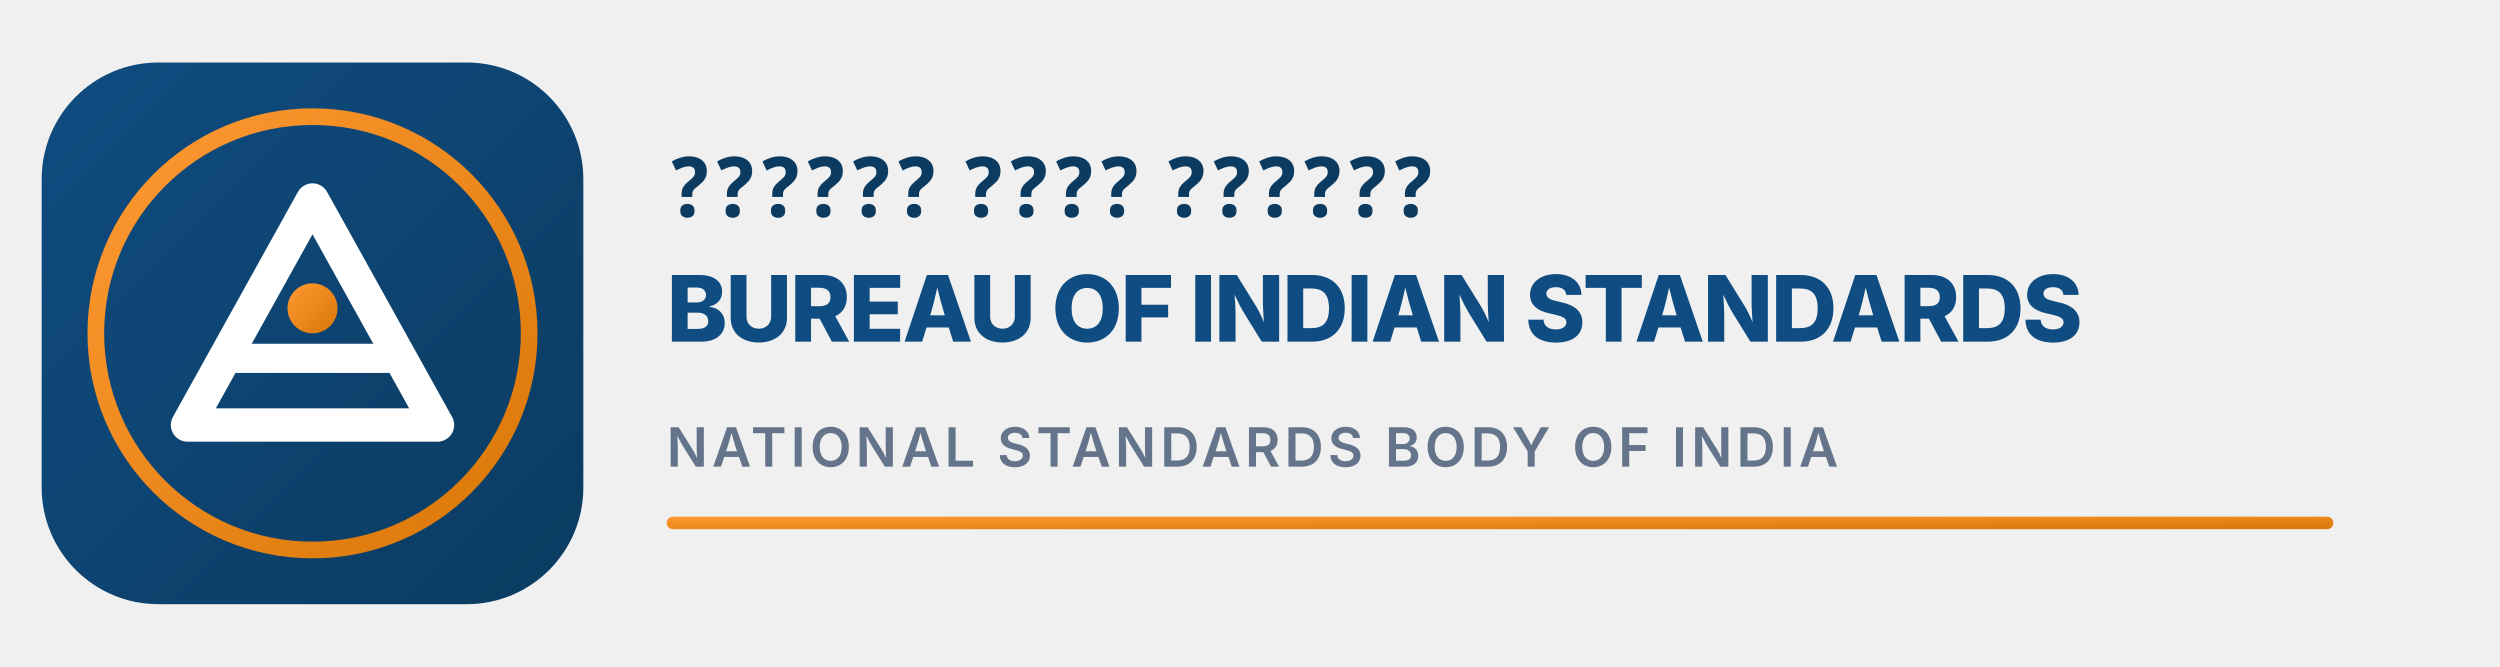
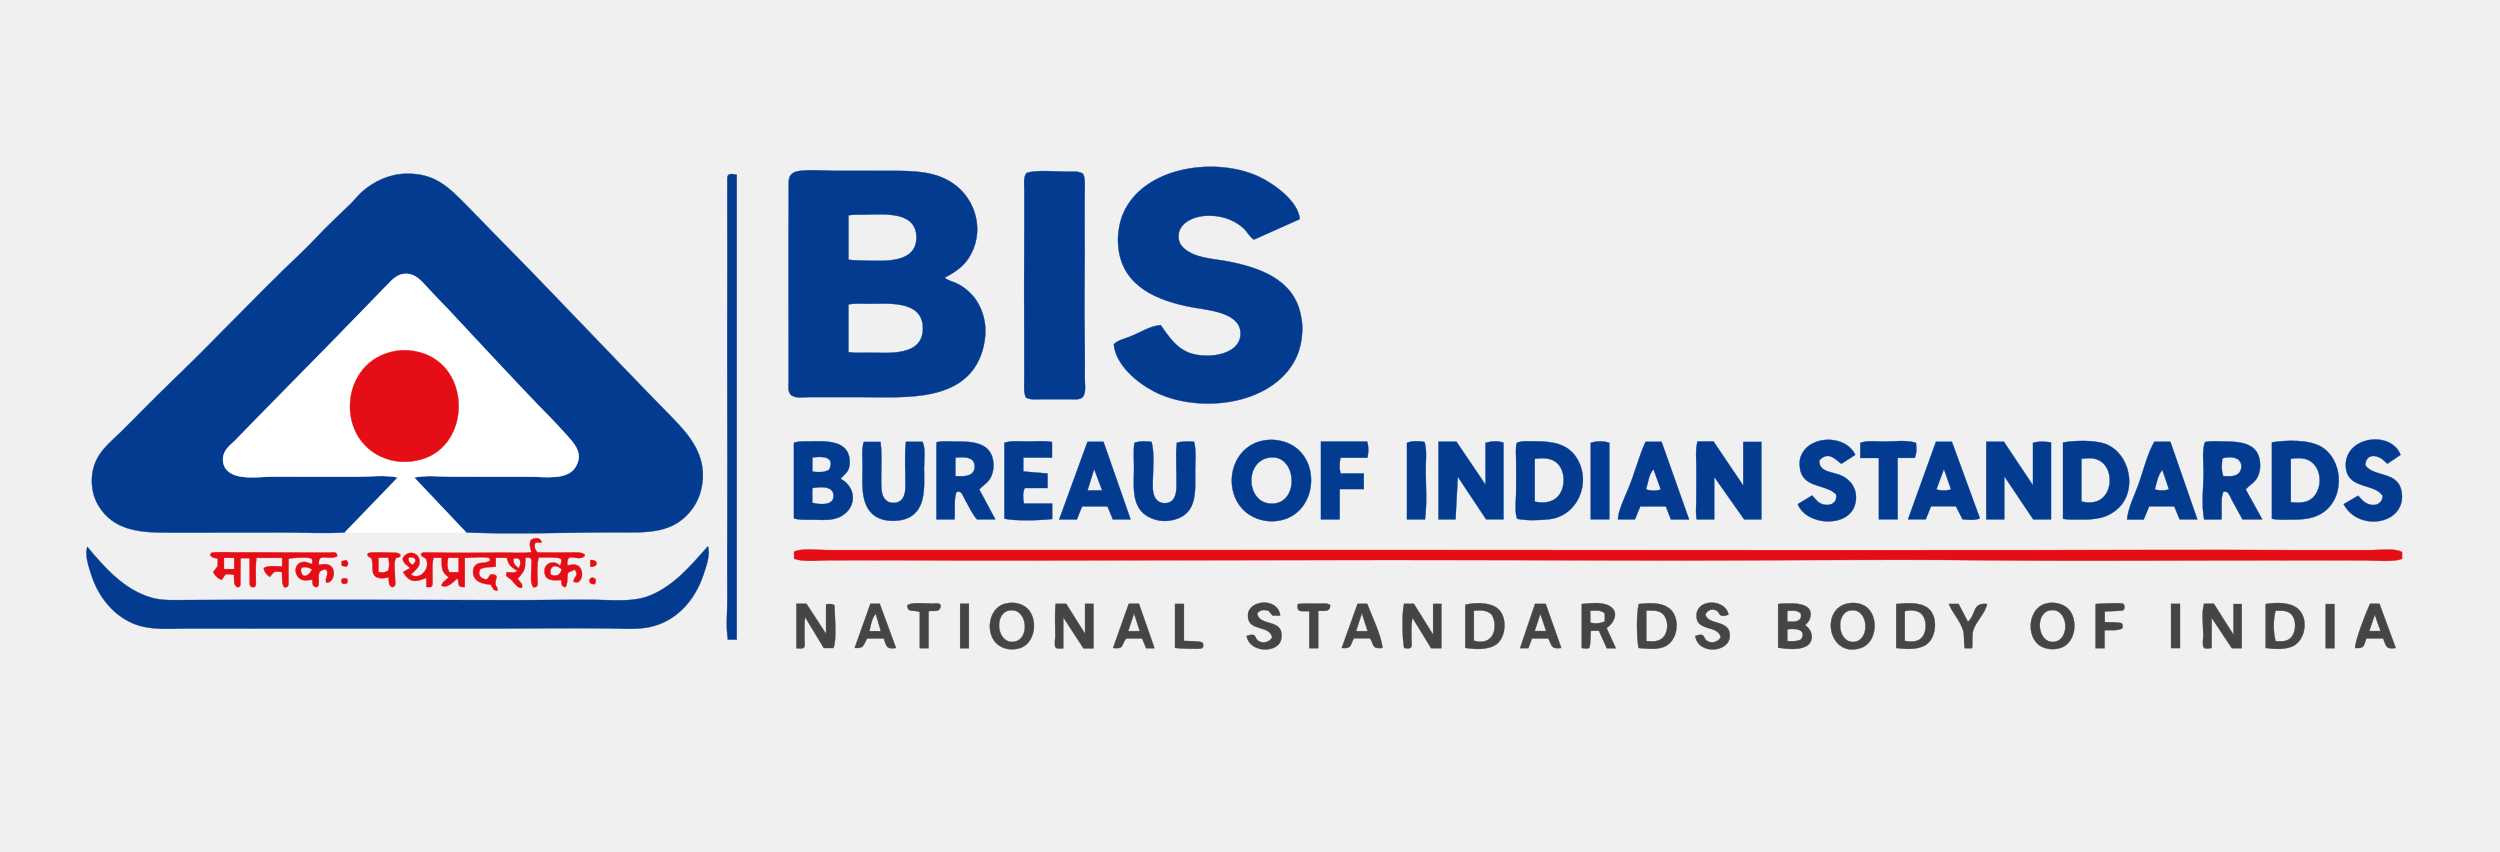
- <svg xmlns="http://www.w3.org/2000/svg" viewBox="0 0 600 160" fill="none">
-   <defs>
-     <linearGradient id="bisLogoGrad" x1="0%" y1="0%" x2="100%" y2="100%">
-       <stop offset="0%" stop-color="#0F4C81" />
-       <stop offset="100%" stop-color="#0B3B60" />
-     </linearGradient>
-     <linearGradient id="saffronGrad" x1="0%" y1="0%" x2="100%" y2="100%">
-       <stop offset="0%" stop-color="#FF9933" />
-       <stop offset="100%" stop-color="#D97706" />
-     </linearGradient>
-   </defs>
-   <rect x="10" y="15" width="130" height="130" rx="28" fill="url(#bisLogoGrad)" />
-   <circle cx="75" cy="80" r="52" fill="none" stroke="url(#saffronGrad)" stroke-width="4" />
-   <path d="M45 102 L75 48 L105 102 Z" fill="none" stroke="#FFFFFF" stroke-width="8" stroke-linejoin="round" stroke-linecap="round" />
-   <path d="M57 86 L93 86" stroke="#FFFFFF" stroke-width="7" stroke-linecap="round" />
-   <circle cx="75" cy="74" r="6" fill="url(#saffronGrad)" />
-   <text x="160" y="52" font-family="'Noto Sans Devanagari', sans-serif" font-weight="700" font-size="20" fill="#0B3B60">?????? ???? ??????</text>
-   <text x="160" y="82" font-family="'Inter', sans-serif" font-weight="800" font-size="22" fill="#0F4C81" letter-spacing="-0.5">BUREAU OF INDIAN STANDARDS</text>
-   <text x="160" y="112" font-family="'Inter', sans-serif" font-weight="600" font-size="13" fill="#64748B" letter-spacing="1">NATIONAL STANDARDS BODY OF INDIA</text>
-   <rect x="160" y="124" width="400" height="3" rx="1.5" fill="url(#saffronGrad)" />
+ <svg xmlns="http://www.w3.org/2000/svg" viewBox="0 0 1877 639" width="1877" height="639">
+   <path d="M975.86 164.5C964.4 169.63 952.95 174.75 941.5 179.88C938 177.85 936.42 173.79 933.35 171.12C925.21 164.03 915.16 161.35 904.5 162.06C895.95 162.63 884.74 167.57 884.83 177.5C884.86 180.7 885.74 183.21 887.98 185.51C896.35 194.07 911.36 194.18 922.33 196.34C945.3 200.87 970.65 209.5 976.36 235.28C977.32 239.61 977.99 244.06 977.77 248.5C977.41 255.67 976.02 262.88 972.81 269.33C955.02 305.02 898.94 310.75 866.55 293.96C853.65 287.28 837.69 274.08 836.23 258.5C839.28 255.38 844.28 254.31 848.31 252.76C855.65 249.94 863.64 244.54 871.5 244.09C881.5 258.87 888.73 267.73 908.5 266.97C919.01 266.56 932.9 261.54 931.27 248.5C929.45 233.98 904.92 232.66 893.96 230.51C869.39 225.71 843.75 215.55 839.89 187.5C839.25 182.83 839.14 178.17 839.79 173.5C840.56 168.03 841.87 162.79 844.38 157.84C861.47 124.09 914.38 117.93 945.65 132.85C956.63 138.09 974.96 151.26 975.86 164.5ZM709.2 208.5C711.77 210.75 716.09 211.48 719.29 213.22C725.05 216.36 729.81 220.57 733.41 226.09C737.4 232.2 739.7 240.24 739.83 247.5C739.93 253.02 739.09 258.65 737.44 263.92C725.37 302.46 679.28 298.16 647.5 298.16C634.17 298.16 620.83 298.15 607.5 298.15C603.43 298.15 596.42 299.51 593.47 296.03C591.33 293.5 592.12 289.55 592.11 286.5C592.07 278.5 592.11 270.5 592.1 262.5C592.06 230.5 591.98 198.5 592.06 166.5C592.08 157.83 592.28 149.16 592.14 140.5C592.08 136.42 591.73 131.67 595.98 129.51C601.62 126.63 620.38 128.27 627.5 128.25C641.83 128.2 656.17 128.27 670.5 128.27C685.43 128.28 701.49 128.55 714.49 136.99C733.46 149.28 739.92 175 726.9 194.35C722.68 200.62 715.81 205.14 709.2 208.5ZM813.15 130.5C814.99 134.12 814.38 138.46 814.42 142.5C814.51 150.5 814.23 158.5 814.33 166.5C814.71 196.5 813.86 226.51 814.41 256.5C814.58 265.84 814.49 275.16 814.48 284.5C814.47 288.27 815.39 293.71 813.58 297.12C811.73 300.64 806.7 299.75 803.5 299.75C796.17 299.73 788.83 299.71 781.5 299.76C777.71 299.78 773.7 300.35 770.31 298.5C768.39 294.55 769.02 289.86 769.04 285.5C769.08 277.16 769.05 268.83 769.01 260.5C768.85 230.18 768.88 199.82 769.05 169.5C769.1 160.5 769.06 151.5 769.04 142.5C769.02 138.36 768.27 133.62 770.5 130.03C776.32 127.28 794.22 128.88 801.5 128.88C805.58 128.87 809.63 128.25 813.15 130.5ZM349.96 399.76C336.94 386.01 323.91 372.25 310.88 358.5C319.52 356.52 331.41 357.86 340.5 357.85C359.83 357.84 379.17 357.82 398.5 357.87C408.24 357.9 425.45 360.62 431.69 351.22C438.86 340.42 430.9 332.78 424.16 325.31C420.54 321.29 416.87 317.28 413.08 313.42C387.01 286.86 361.88 259.25 336.37 232.14C331.2 226.64 325.81 221.35 320.76 215.75C316.28 210.8 311.79 205.45 304.5 205.59C298.3 205.7 294.55 209.97 290.57 214.08C284.52 220.35 278.41 226.57 272.35 232.83C245.96 260.12 219.22 287.05 192.66 314.16C187.22 319.72 181.89 325.38 176.38 330.88C173.95 333.32 170.87 335.63 169.14 338.66C166.79 342.79 166.78 348.03 169.56 351.93C176.07 361.05 194.6 357.82 204.5 357.85C225.5 357.93 246.5 357.88 267.5 357.87C276.36 357.87 290.54 356.39 298.69 358.5C285.44 372.24 272.18 385.99 258.92 399.73C243.9 400.73 228.56 399.78 213.5 399.79C184.83 399.81 156.17 399.93 127.5 399.89C106.89 399.87 85.24 399.32 73.54 378.97C67.45 368.38 67.4 353.71 73.59 343.1C77.71 336.03 84.45 330.39 90.25 324.76C95.99 319.17 101.63 313.44 107.25 307.74C121.45 293.31 136.25 279.42 150.59 265.09C171.58 244.12 192.26 222.75 213.47 201.98C221.37 194.25 229.67 186.81 237.19 178.71C245.53 169.71 254.62 161.45 263.38 152.89C266.27 150.07 268.61 146.83 271.66 144.13C281.03 135.84 292.84 130.5 305.5 130.41C326.42 130.27 336.25 139.96 349.83 153.67C356.8 160.71 363.58 167.91 370.55 174.95C415.82 220.68 459.76 267.77 504.84 313.67C518.33 327.41 529.99 341.98 527.34 362.56C526.49 369.11 524.28 375.51 520.5 381C506.72 400.97 486.19 399.77 464.5 399.71C426.39 399.59 388.04 401.33 349.96 399.76ZM553.13 131.21C553.13 247.55 553.13 363.89 553.13 480.23C550.92 480.23 548.71 480.23 546.5 480.23C544.93 470.29 546.12 459.56 546.06 449.5C545.93 429.17 546.02 408.83 546.09 388.5C546.28 329.83 545.81 271.17 546.08 212.5C546.18 191.84 546.02 171.17 546.03 150.5C546.03 145.83 545.99 141.17 546.07 136.5C546.09 135.08 545.66 132.45 546.9 131.41C548.58 130 551.27 130.94 553.13 131.21ZM637.04 194.99C640.86 195.46 644.65 195.57 648.5 195.62C662.2 195.79 687.86 198.49 688.05 178.5C688.24 158.16 663.37 161.03 649.5 161.13C645.34 161.16 641.16 161.09 637.04 161.59C637.04 172.72 637.04 183.86 637.04 194.99ZM637.02 264.37C641.78 265.1 646.68 264.83 651.5 264.8C665.93 264.72 692.97 268.23 692.91 246.5C692.85 225.16 666.83 228.11 652.5 228.05C647.36 228.03 642.08 227.63 637.02 228.5C637.02 240.46 637.02 252.41 637.02 264.37ZM950.71 330.41C955.03 329.89 959.71 330.33 963.88 331.58C993.33 340.38 990.34 386.61 959.5 391.02C955.15 391.65 950.68 391.4 946.44 390.22C915.43 381.54 918.58 334.31 950.71 330.41ZM1392.91 341.5C1389.44 343.74 1385.97 345.99 1382.5 348.23C1377.03 343.97 1372.66 338.89 1366.01 345.5C1365.27 354.1 1374.65 354.12 1381.03 356.47C1390.62 360.01 1395.7 369.11 1392.63 379.22C1387.37 396.49 1356.27 394.82 1349.78 378.5C1353.35 376.34 1356.93 374.17 1360.5 372.01C1362.6 373.92 1363.99 376.48 1366.66 377.85C1372.56 380.88 1379.97 378.4 1378.5 371.13C1370.27 362.71 1352.19 367.23 1351.2 349.5C1351.07 347.16 1351.26 344.79 1352.09 342.59C1358.27 326.31 1385.78 326.11 1392.91 341.5ZM1802.33 341.5C1799.05 343.72 1795.78 345.94 1792.5 348.16C1790.64 346.71 1789.02 344.68 1786.87 343.62C1781.04 340.74 1775.91 342.77 1775.94 349.5C1783.04 358.9 1801.35 353.14 1803.29 370.5C1805.92 393.98 1770.47 399.44 1759.64 378.5C1763.26 376.39 1766.88 374.28 1770.5 372.17C1772.17 373.77 1773.48 375.73 1775.42 377.05C1780.91 380.79 1788.27 379.71 1788.98 372.5C1783.22 362.3 1761.6 368.05 1761.21 349.5C1760.75 327.45 1795.28 323.05 1802.33 341.5ZM631.15 359.5C642.86 365.73 643.6 380.52 631.88 387.4C624.92 391.48 616.21 390.18 608.5 390.14C604.31 390.12 600.06 390.52 596.08 389.15C596.08 370.27 596.08 351.38 596.08 332.5C599.85 331.12 603.5 331.42 607.5 331.38C618.75 331.25 636.87 329.81 637.93 345.5C638.07 347.59 637.94 349.69 637.27 351.68C636.1 355.14 633.25 356.85 631.15 359.5ZM692.5 331.71C695.16 335.76 693.75 346.24 693.77 351.5C693.82 365.78 695.94 385.15 678.49 390.03C675.88 390.76 673.21 391.02 670.5 391.02C667.82 391.01 665.11 390.76 662.53 390C645.64 385.02 647.4 365.31 647.59 351.5C647.69 345.15 646.72 337.81 648.5 331.8C652.7 331.8 656.9 331.8 661.1 331.8C662.53 343.17 661.2 355.02 661.74 366.5C661.99 371.9 664.21 377.48 670.51 377.57C677.92 377.67 679.69 371.71 679.79 365.5C679.97 354.27 678.92 342.88 680.17 331.71C684.28 331.71 688.39 331.71 692.5 331.71ZM735.23 367.5C739.25 374.98 743.28 382.46 747.3 389.94C742.7 389.94 738.1 389.94 733.5 389.94C729.69 385.57 727.37 380.01 724.47 375.02C723.63 373.57 722.53 370.33 721.06 369.5C720.23 369.03 719.39 369.22 718.5 369.07C715.79 372.61 717.39 384.73 716.6 389.98C712.1 389.98 707.59 389.98 703.09 389.98C703.09 370.68 703.09 351.37 703.09 332.07C707.42 330.91 712.18 331.52 716.69 331.48C730.07 331.36 745.73 331.81 745.94 349.5C745.97 352.07 745.37 354.61 744.5 357.01C742.6 362.21 738.48 363.79 735.23 367.5ZM789.85 331.9C789.85 335.8 789.85 339.69 789.85 343.59C782.66 343.59 775.47 343.59 768.28 343.59C768.28 347.05 768.28 350.52 768.28 353.98C774.36 354.49 780.43 354.99 786.51 355.5C786.51 359.14 786.51 362.77 786.51 366.41C780.81 366.41 775.1 366.41 769.4 366.41C767.66 369.91 768.03 374.15 768.77 378.04C775.83 378.04 782.9 378.04 789.96 378.04C789.96 381.92 789.96 385.8 789.96 389.68C782.34 390.64 761.03 391.35 754.1 389.34C754.1 370.39 754.1 351.45 754.1 332.5C759.55 330.63 765.8 331.43 771.5 331.46C777.43 331.49 784.09 330.65 789.85 331.9ZM864.5 331.71C867.19 339.9 865.36 356.3 865.46 365.5C865.53 371.41 867.45 377.71 874.5 377.77C881.17 377.83 883.06 372.15 883.25 366.5C883.63 355.22 882.47 343.74 883.52 332.5C887.7 331.14 892.06 331.33 896.5 331.71C898.27 338.4 897.38 346.51 897.34 353.5C897.25 367.68 899.54 384.86 882.46 389.94C879.86 390.71 877.22 391.13 874.5 391.15C871.74 391.17 869.18 390.74 866.56 389.89C848.7 384.05 851.31 366.65 851.4 351.5C851.44 345.23 850.89 338.71 851.68 332.5C855.72 331.03 860.22 331.18 864.5 331.71ZM1026.5 331.52C1027.65 335.66 1027.56 339.5 1026.65 343.69C1019.93 343.69 1013.22 343.69 1006.5 343.69C1005.52 347.68 1005.49 351.53 1006.5 355.5C1012.31 355.5 1018.13 355.5 1023.94 355.5C1023.94 359.4 1023.94 363.3 1023.94 367.2C1017.91 367.2 1011.88 367.2 1005.84 367.2C1005.84 374.79 1005.84 382.38 1005.84 389.97C1001.15 389.97 996.46 389.97 991.76 389.97C991.76 370.48 991.76 351 991.76 331.52C1003.34 331.52 1014.92 331.52 1026.5 331.52ZM1069.5 331.82C1071.48 337.99 1070.41 345.95 1070.43 352.5C1070.47 364.84 1071.51 377.7 1069.87 389.95C1065.36 389.95 1060.86 389.95 1056.35 389.95C1056.35 370.8 1056.35 351.65 1056.35 332.5C1060.33 330.83 1065.27 331.07 1069.5 331.82ZM1093.5 331.62C1100.78 342.39 1108.05 353.17 1115.33 363.94C1115.33 353.46 1115.33 342.98 1115.33 332.5C1119.72 331.24 1124.52 330.72 1128.83 332.42C1128.83 351.59 1128.83 370.76 1128.83 389.93C1124.49 389.93 1120.14 389.93 1115.8 389.93C1108.7 379.25 1101.6 368.57 1094.5 357.9C1093.93 368.59 1093.37 379.28 1092.8 389.98C1088.55 389.98 1084.29 389.98 1080.03 389.98C1080.03 370.52 1080.03 351.07 1080.03 331.62C1084.52 331.62 1089.01 331.62 1093.5 331.62ZM1139.07 389.5C1137.06 383.93 1138.23 376.45 1138.29 370.5C1138.38 362.17 1138.35 353.83 1138.31 345.5C1138.29 341.21 1137.74 336.65 1138.8 332.5C1143.01 330.77 1147.95 331.3 1152.5 331.32C1164.55 331.39 1176.69 332.62 1183.73 343.76C1195.34 362.13 1184.53 387.87 1162.5 389.93C1155.22 390.61 1146.18 391.01 1139.07 389.5ZM1208.3 332.5C1208.3 351.64 1208.3 370.78 1208.3 389.92C1203.64 389.92 1198.98 389.92 1194.32 389.92C1194.32 370.78 1194.32 351.64 1194.32 332.5C1198.8 331 1203.83 331.01 1208.3 332.5ZM1286.5 331.44C1293.95 342.49 1301.4 353.54 1308.84 364.58C1308.84 353.66 1308.84 342.73 1308.84 331.8C1313.37 331.8 1317.9 331.8 1322.43 331.8C1322.43 351.18 1322.43 370.56 1322.43 389.94C1318.12 389.94 1313.81 389.94 1309.5 389.94C1302.01 379.29 1294.51 368.64 1287.02 358C1287.02 368.65 1287.02 379.31 1287.02 389.97C1282.65 389.97 1278.28 389.97 1273.91 389.97C1272.96 385.25 1273.54 380.31 1273.58 375.5C1273.65 367.83 1273.55 360.17 1273.64 352.5C1273.72 345.58 1272.69 338.14 1274.5 331.44C1278.5 331.44 1282.5 331.44 1286.5 331.44ZM1438.49 332.5C1438.97 336.36 1439.12 340.26 1437.56 343.78C1433.29 343.78 1429.02 343.78 1424.75 343.78C1424.75 359.17 1424.75 374.55 1424.75 389.93C1420.06 389.93 1415.36 389.93 1410.67 389.93C1410.67 374.58 1410.67 359.22 1410.67 343.86C1406.01 343.86 1401.36 343.86 1396.71 343.86C1396.71 340.07 1396.71 336.29 1396.71 332.5C1402.19 330.59 1408.66 331.49 1414.5 331.51C1422.25 331.55 1431.13 330.14 1438.49 332.5ZM1504.5 331.65C1511.79 342.56 1519.07 353.48 1526.36 364.39C1526.36 353.76 1526.36 343.13 1526.36 332.5C1530.86 331.19 1535.3 331.45 1539.92 332.19C1539.92 351.45 1539.92 370.71 1539.92 389.97C1535.47 389.97 1531.02 389.97 1526.57 389.97C1519.32 379.17 1512.07 368.37 1504.82 357.57C1504.82 368.36 1504.82 379.15 1504.82 389.94C1500.31 389.94 1495.81 389.94 1491.3 389.94C1491.3 370.51 1491.3 351.08 1491.3 331.65C1495.7 331.65 1500.1 331.65 1504.5 331.65ZM1548.91 389.5C1548.91 370.42 1548.91 351.34 1548.91 332.26C1557.43 330.63 1573.04 330.26 1581.09 333.44C1599.11 340.57 1604.81 367.57 1590.75 381.24C1582.37 389.39 1572.63 390.16 1561.5 390.09C1557.28 390.07 1553.06 390.31 1548.91 389.5ZM1629.5 331.65C1636.25 351.09 1643.01 370.53 1649.76 389.97C1645.34 389.97 1640.92 389.97 1636.5 389.97C1635.14 386.7 1633.78 383.43 1632.43 380.16C1626.14 380.16 1619.86 380.16 1613.57 380.16C1612.22 383.45 1610.86 386.75 1609.5 390.04C1605.33 390.04 1601.16 390.04 1596.98 390.04C1597.89 380.96 1602.64 371.87 1605.72 363.28C1609.38 353.03 1612.08 341.06 1617.5 331.65C1621.5 331.65 1625.5 331.65 1629.5 331.65ZM1686.08 367.5C1690.22 374.98 1694.37 382.46 1698.51 389.94C1693.56 389.94 1688.61 389.94 1683.66 389.94C1681.07 385.2 1678.44 380.42 1675.81 375.66C1674.92 374.04 1673.74 370.42 1672.06 369.49C1671.24 369.03 1670.38 369.21 1669.5 369.06C1666.81 373.14 1668.57 384.48 1667.82 390C1663.5 390 1659.18 390 1654.86 390C1652.67 378.34 1654.48 365.35 1654.42 353.5C1654.39 346.78 1653.22 338.21 1655.5 331.94C1659.99 330.91 1664.9 331.4 1669.5 331.43C1682.64 331.5 1696.92 332.57 1696.92 349.5C1696.92 352.17 1696.48 354.54 1695.51 357.02C1693.53 362.05 1689.25 363.77 1686.08 367.5ZM1705.74 389.5C1705.74 370.38 1705.74 351.25 1705.74 332.13C1716.27 330.41 1733.58 329.87 1742.97 335.53C1758.57 344.93 1760.37 370.49 1747.01 382.5C1738.68 389.98 1729.1 390.1 1718.5 390.14C1714.2 390.15 1709.94 390.44 1705.74 389.5ZM816.5 331.69C820.5 331.69 824.5 331.69 828.5 331.69C835.29 351.12 842.07 370.54 848.86 389.97C844.42 389.97 839.97 389.97 835.53 389.97C834.19 386.71 832.84 383.45 831.5 380.19C825.14 380.19 818.79 380.19 812.43 380.19C811.12 383.45 809.81 386.72 808.5 389.99C804.08 389.99 799.67 389.99 795.25 389.99C802.34 370.56 809.42 351.12 816.5 331.69ZM1235.5 331.69C1239.5 331.69 1243.5 331.69 1247.5 331.69C1254.38 351.13 1261.26 370.56 1268.14 390C1263.59 390 1259.05 390 1254.5 390C1253.24 386.73 1251.99 383.46 1250.73 380.19C1244.32 380.19 1237.91 380.19 1231.5 380.19C1230.17 383.45 1228.83 386.72 1227.5 389.98C1223.29 389.98 1219.08 389.98 1214.87 389.98C1214.31 385.36 1220.13 372.46 1222.21 367.65C1227.25 355.95 1230.19 343.28 1235.5 331.69ZM1453.5 331.71C1457.5 331.71 1461.5 331.71 1465.5 331.71C1472.5 350.86 1479.5 370.02 1486.5 389.18C1482.62 390.84 1477.72 390.19 1473.5 389.91C1471.83 386.65 1470.17 383.38 1468.5 380.12C1462.27 380.12 1456.03 380.12 1449.8 380.12C1448.49 383.38 1447.17 386.65 1445.86 389.92C1441.42 389.92 1436.98 389.92 1432.54 389.92C1439.53 370.51 1446.51 351.11 1453.5 331.71ZM622.5 352.68C627.4 342.4 616.89 342.47 609.93 343.5C609.93 347.05 609.93 350.6 609.93 354.15C614.37 354.48 618.59 355.04 622.5 352.68ZM717.31 357.5C720.97 357.56 726.18 358.07 729.29 355.79C732.79 353.23 732.85 346.8 728.86 344.62C725.65 342.87 720.8 343.25 717.31 343.63C717.31 348.25 717.31 352.88 717.31 357.5ZM953.79 343.46C933.26 345.62 935.54 379.99 956.5 378.07C975.85 376.3 973.35 341.4 953.79 343.46ZM1669.29 357.5C1672.75 357.56 1677.4 358.08 1680.31 355.81C1683.74 353.14 1683.79 346.91 1679.87 344.63C1676.72 342.79 1671.73 343.1 1668.5 344.13C1668.14 348.39 1667.58 353.64 1669.29 357.5ZM1152.3 344.48C1152.3 355.19 1152.3 365.91 1152.3 376.63C1157.98 377.84 1164.4 377.65 1168.96 373.46C1175.88 367.08 1175.83 352.17 1167.79 346.68C1163.25 343.59 1157.48 343.73 1152.3 344.48ZM1562.73 376.5C1567.84 377.85 1574.22 377.69 1578.46 373.99C1586.75 366.75 1585.8 349.9 1575.25 345.29C1571.35 343.59 1566.8 343.85 1562.73 344.5C1562.73 355.17 1562.73 365.83 1562.73 376.5ZM1719.94 377.13C1725.06 377.43 1730.87 377.97 1735.23 374.7C1743.52 368.49 1743.84 353.3 1735.58 346.93C1731.17 343.52 1725.14 343.58 1719.94 344.5C1719.94 355.38 1719.94 366.25 1719.94 377.13ZM821.5 352.17C819.83 357.51 818.17 362.85 816.5 368.19C820.17 368.19 823.83 368.19 827.5 368.19C825.5 362.85 823.5 357.51 821.5 352.17ZM1241.5 352.43C1238.09 355.3 1237.27 363.01 1235.83 367.5C1239.56 368.61 1243.21 368.72 1246.94 367.5C1245.13 362.48 1243.31 357.45 1241.5 352.43ZM1459.5 352.19C1457.6 357.3 1455.71 362.4 1453.81 367.5C1457.5 368.48 1461.21 368.59 1464.87 367.5C1463.08 362.4 1461.29 357.3 1459.5 352.19ZM1623.5 352.76C1620.29 356.37 1619.11 362.69 1617.82 367.5C1621.47 368.56 1624.77 368.37 1628.5 367.54C1626.83 362.61 1625.17 357.69 1623.5 352.76ZM609.84 377.5C614.61 378.74 625.69 380.14 625.85 372.5C626.03 364.26 615.12 365.49 609.84 366.5C609.84 370.17 609.84 373.83 609.84 377.5ZM531.5 410.21C533.52 416.45 530.18 425.37 528.13 431.55C521.84 450.56 507.75 466.75 487.47 470.85C477.76 472.81 467.35 471.93 457.5 471.8C428.18 471.41 398.83 471.93 369.5 471.91C293.5 471.86 217.5 472.01 141.5 471.89C130.44 471.87 118.65 472.95 107.79 470.58C88.51 466.39 74.43 450.09 68.63 431.79C66.54 425.19 63.6 417.24 65.5 410.52C78.77 426.38 93.16 442.76 113.69 448.72C122.25 451.2 131.68 450.48 140.5 450.5C155.17 450.52 169.83 450.35 184.5 450.35C250.5 450.36 316.5 450.35 382.5 450.58C404.17 450.66 425.83 450.18 447.5 450.36C460.9 450.47 475.79 452.27 488.46 446.93C506.5 439.34 518.75 424.45 531.5 410.21Z" fill="#023b90" fill-rule="evenodd" stroke="#023b90" stroke-width="0.25" stroke-linejoin="round" />
+   <path d="M349.96 399.76C319.61 399.75 289.27 399.74 258.92 399.73C272.18 385.99 285.44 372.24 298.69 358.5C290.54 356.39 276.36 357.87 267.5 357.87C246.5 357.88 225.5 357.93 204.5 357.85C194.6 357.82 176.07 361.05 169.56 351.93C166.78 348.03 166.79 342.79 169.14 338.66C170.87 335.63 173.95 333.32 176.38 330.88C181.89 325.38 187.22 319.72 192.66 314.16C219.22 287.05 245.96 260.12 272.35 232.83C278.41 226.57 284.52 220.35 290.57 214.08C294.55 209.97 298.3 205.7 304.5 205.59C311.79 205.45 316.28 210.8 320.76 215.75C325.81 221.35 331.2 226.64 336.37 232.14C361.88 259.25 387.01 286.86 413.08 313.42C416.87 317.28 420.54 321.29 424.16 325.31C430.9 332.78 438.86 340.42 431.69 351.22C425.45 360.62 408.24 357.9 398.5 357.87C379.17 357.82 359.83 357.84 340.5 357.85C331.41 357.86 319.52 356.52 310.88 358.5C323.91 372.25 336.94 386.01 349.96 399.76ZM297.76 263.41C253.67 270.11 250.19 334 293.21 345.4C299.47 347.06 306.12 347.02 312.46 345.85C353.64 338.27 355.45 275.2 315.03 264.47C309.36 262.97 303.57 262.52 297.76 263.41Z" fill="#ffffff" fill-rule="evenodd" stroke="#ffffff" stroke-width="0.25" stroke-linejoin="round" />
+   <path d="M297.76 263.41C303.57 262.52 309.36 262.97 315.03 264.47C355.45 275.2 353.64 338.27 312.46 345.85C306.12 347.02 299.47 347.06 293.21 345.4C250.19 334 253.67 270.11 297.76 263.41ZM406.89 407.32C405.29 407.32 403.69 407.32 402.08 407.32C400.81 410.32 401.42 412.21 403.5 414.73C411.82 415 420.17 414.74 428.5 414.78C432.25 414.8 436.42 414.24 439.2 416.5C437.54 418.21 440.26 416.58 438.32 417.97C433 421.76 425.19 413.29 426.02 424.5C428.52 424.2 430.58 423.32 433.16 424.37C439.78 427.08 437.12 440.41 430.5 436.62C431.1 432.58 434.9 432.42 431.5 427.59C429.83 428.4 428.17 429.2 426.5 430C425.51 433.54 426.58 438.26 424.5 440.94C421.23 440.03 421.68 438.81 421.42 435.5C415.9 435.84 408.68 436.51 408.81 428.5C408.91 422.13 416.88 420.35 420.5 424.9C420.97 423.48 422.11 421.14 421 419.63C419.78 417.96 407.2 418.68 404.5 418.59C403.02 423.55 403.53 429.27 403.51 434.53C403.51 435.82 404.04 439.25 403.02 440.26C402.18 441.09 401.5 440.7 400.5 440.99C397.68 437.79 399.03 429.98 398.96 425.5C398.94 423.93 399.62 420.16 398.27 419.06C397.46 418.41 395.46 418.73 394.5 418.69C394.07 427.57 394.81 427.57 388.68 434.5C390.47 437.35 393.24 438.58 391.56 441.5C388.13 441.61 385.65 436.68 383 434.51C382.33 433.96 380.46 433.08 380.18 432.26C379.75 431.01 380.36 430.73 380.5 429.57C383.84 429.52 385.42 430.69 388.5 428.66C383.79 425.62 382.09 424.97 380.5 418.8C377.74 418.8 374.98 418.8 372.22 418.8C372.22 421.03 372.22 423.27 372.22 425.5C368.21 426 364.11 425.42 360.5 427.32C358.33 431.87 360.9 434.54 365.5 435.07C366.5 433.77 367.5 432.46 368.5 431.16C375.85 431.54 371.5 434.33 372.03 438.42C372.34 440.74 373.53 440.12 373.5 443.45C370.46 443.75 369.88 441.35 368.5 438.91C362.62 438.55 355.27 436.84 355.15 429.5C355.11 427.57 355.5 425.8 356.93 424.43C360.35 421.13 364.47 424 368.2 420.5C366.51 418.87 369.32 420.38 367.34 419.1C365.08 417.64 352.18 418.78 348.96 418.91C348.96 426.18 348.96 433.46 348.96 440.74C342.64 440.87 345.15 438.96 343.5 434.08C340.69 436.87 335.15 442.45 331.4 439.5C332.2 436.8 334.69 435.64 336.84 433.5C330.69 428.59 332 426.26 331.5 418.8C329.5 418.8 327.5 418.8 325.5 418.8C324.12 423.73 324.9 429.3 324.71 434.5C324.67 435.78 325.17 439.45 324.01 440.34C322.86 441.23 321.42 440.67 320.12 440.64C320.12 438.39 320.12 436.14 320.12 433.88C311.72 437.24 307.71 437.75 302.6 429.5C304.36 428.5 306.12 427.5 307.89 426.5C305.45 423.98 303.02 423.5 302.26 419.5C305.08 412.95 314.63 413.84 315.05 421.5C315.31 426.31 311.18 428.22 308.61 431.5C315.1 435.71 322.71 427.47 320.24 420.52C319.47 418.35 317.37 418.8 315.94 416.5C317.49 415.05 314.92 416.33 316.72 415.23C318.08 414.4 320.96 414.86 322.5 414.83C327.83 414.76 333.17 414.96 338.5 415.02C351.48 415.19 364.51 414.93 377.5 414.85C384.57 414.81 392.08 415.6 399.03 414.5C397.98 411.19 397.24 408.86 398.5 405.48C401.88 403.34 405.42 403.25 406.89 407.32ZM1803.47 414.5C1803.47 416.17 1803.47 417.83 1803.47 419.5C1797.79 422.17 1782.41 420.78 1775.5 420.74C1754.83 420.63 1734.17 420.71 1713.5 420.7C1639.18 420.66 1564.82 421.36 1490.5 420.63C1401.18 419.75 1311.82 421.1 1222.5 420.76C1103.18 420.3 983.83 420.4 864.5 420.62C801.5 420.73 738.49 421.04 675.5 420.61C657.83 420.48 640.17 420.68 622.5 420.66C614.22 420.65 604.07 422.21 596.19 419.5C596.19 417.71 596.19 415.92 596.19 414.13C602.3 411.47 613.61 412.97 620.5 413C638.16 413.07 655.83 412.98 673.5 412.97C736.17 412.95 798.83 413.02 861.5 412.98C1079.5 412.84 1297.5 413.16 1515.5 413.03C1585.5 412.98 1655.5 412.73 1725.5 413.02C1743.83 413.09 1762.17 412.98 1780.5 413.02C1786.76 413.03 1798.31 411.39 1803.47 414.5ZM253.26 417.5C247.02 421.34 238.13 414.08 239.5 424.21C243.05 423.38 246.86 422.75 249.37 426.14C252.23 430.02 250.07 437.55 245.07 437.5C243.32 433.93 247.33 432.23 245.01 427.5C235.57 427.88 241.23 435.79 238.69 440.22C237.87 441.67 238.66 439.68 237.5 440.93C234.29 439.98 234.73 438.59 234.5 435.29C231.59 435.42 228.49 436.39 225.7 434.83C221.11 432.26 220.32 424.49 225.79 422.34C229.21 421 231.59 422.78 234.41 423.5C234.38 422.47 234.74 420.55 234.04 419.68C232.59 417.84 219.05 418.84 216.66 419.5C216.57 424.5 216.68 429.5 216.59 434.5C216.57 435.8 217.02 439.23 216.02 440.27C215.2 441.11 214.49 440.71 213.5 440.99C211.11 438.18 212.04 433.28 211.7 429.5C204.65 428.56 206.38 429.23 202.5 433.13C199.91 431.16 198.55 429.7 198 426.5C201.77 424.2 207.46 425.31 211.82 425.28C211.82 423.14 211.82 421 211.82 418.87C205.38 418.87 198.94 418.87 192.5 418.87C191.84 423.99 192.15 429.31 192.07 434.5C192.05 436.06 192.52 438.81 191.66 440.19C190.84 441.52 191.61 439.75 190.5 440.93C189.63 440.66 188.84 441.01 188.15 440.22C187.06 438.95 187.51 436.11 187.49 434.53C187.42 429.37 187.37 424.21 187.33 419.05C185.1 419.05 182.88 419.05 180.65 419.05C180.53 424.23 180.57 429.42 180.49 434.6C180.47 436.11 180.98 439.01 179.99 440.28C178.78 441.82 179.99 439.74 178.5 440.97C174.81 439.4 176.03 435.19 175.67 431.5C168.74 430.74 169.76 430.41 166.5 435.41C163.38 434.28 161.6 432.45 160.01 429.5C163.76 424.29 163.52 426.95 163.55 419.5C160.7 418.56 159.19 419.2 157.78 416.5C158.18 416.14 158.2 415.43 158.65 415.16C160.42 414.11 174.51 414.73 177.5 414.7C195.5 414.57 213.5 414.88 231.5 414.84C236.5 414.82 241.5 414.9 246.5 414.87C247.98 414.87 251.02 414.28 252.29 415.17C253.25 415.84 252.88 416.58 253.26 417.5ZM300.67 416.5C299.73 417.86 301.45 416.79 300.2 417.92C298.54 419.4 297.34 417.72 296.66 420.5C295.64 424.69 296.71 430.17 296.62 434.5C296.6 435.46 297.09 439.03 296.38 439.88C295.71 440.68 295.35 440.42 294.5 440.87C291.35 439.54 292.16 436.76 291.79 433.5C290.38 433.64 288.95 434.1 287.5 434.14C276.26 434.48 281.23 424.69 278.94 419.6C278.28 418.13 276.84 418.75 275.72 416.5C277.56 415.06 274.69 416.31 276.69 415.26C278.6 414.26 291.56 414.9 294.5 414.94C297.06 414.98 298.85 414.78 300.67 416.5ZM309.5 424.24C313.78 421.25 312.09 417.62 307.02 418.5C306.1 421.28 307.39 422.34 309.5 424.24ZM168.16 418.83C168.16 421.64 168.16 424.45 168.16 427.27C170.72 427.27 173.27 427.27 175.83 427.27C175.83 424.45 175.83 421.64 175.83 418.83C173.27 418.83 170.72 418.83 168.16 418.83ZM284.17 418.69C284.17 422.29 284.17 425.9 284.17 429.5C287.26 430.01 288.67 430.07 291.4 428.5C292.52 425.15 292.32 422.05 291.5 418.69C289.06 418.69 286.61 418.69 284.17 418.69ZM336.5 418.82C335.77 422.58 335.5 426.28 337.4 429.63C339.71 429.63 342.03 429.63 344.34 429.63C344.34 426.03 344.34 422.43 344.34 418.82C341.72 418.82 339.11 418.82 336.5 418.82ZM389.5 426.68C391.78 422.71 391.02 417.64 385.49 419.5C385.21 423.21 386.69 424.32 389.5 426.68ZM260.05 420.5C261.69 422.62 261.75 423.25 260.25 425.5C259 425.25 257.75 424.99 256.5 424.74C256.5 423.61 256.5 422.49 256.5 421.36C257.68 421.08 258.87 420.79 260.05 420.5ZM443.15 425.39C443.15 423.76 443.15 422.13 443.15 420.5C449.65 419.79 449.39 426.25 443.15 425.39ZM234.21 427.5C231.35 425.5 224.03 423.9 226.35 430.22C228.22 435.31 233.32 430.33 234.21 427.5ZM421.65 427.5C417.57 423.13 411.86 424.81 413.5 431.43C417.65 433.14 420.68 431.85 421.65 427.5ZM444.5 433.5C445.32 433.83 446.13 434.17 446.95 434.5C447.53 436.42 447.51 436.83 446.5 438.6C443.55 438.55 442.63 438.2 442.5 435.09C443.17 434.56 443.83 434.03 444.5 433.5ZM260.71 434.5C260.8 435.5 260.9 436.5 261 437.5C259.46 438.47 256.68 439.36 256.35 436.41C256.02 433.55 259.04 434.11 260.71 434.5Z" fill="#e60e16" fill-rule="evenodd" stroke="#e60e16" stroke-width="0.25" stroke-linejoin="round" />
+   <path d="M1297.74 461.5C1296.2 461.96 1294.22 462.79 1292.54 462.26C1290.75 461.68 1290.55 459.46 1288.95 458.55C1285.46 456.56 1281.74 458.07 1280.39 461.5C1282.95 469.87 1299.07 464.89 1298.74 477.5C1298.4 490.2 1274.87 491.77 1272.82 477.5C1274.51 477.01 1276.55 476.01 1278.33 476.96C1279.51 477.6 1279.84 479.66 1280.9 480.59C1284.46 483.71 1289.82 482.22 1291.93 478.5C1290.13 468.81 1272.84 474.67 1273.76 461.5C1274.62 449.01 1295.87 449.91 1297.74 461.5ZM605.5 453.3C610.4 460.82 615.3 468.34 620.2 475.87C620.2 468.51 620.2 461.16 620.2 453.81C622.8 453.3 624.22 453.23 626.5 454.37C626.66 461.89 628.44 480.53 625.71 486.52C623.31 486.52 620.9 486.52 618.5 486.52C613.83 478.81 609.17 471.1 604.5 463.39C603.65 468.61 604.13 474.2 604.04 479.5C604.01 481.12 604.62 484.79 603.59 486.15C602.65 487.38 599.2 486.71 597.92 486.7C597.92 475.56 597.92 464.43 597.92 453.3C600.45 453.3 602.97 453.3 605.5 453.3ZM653.5 453.3C655.83 453.3 658.17 453.3 660.5 453.3C664.57 464.37 668.64 475.43 672.71 486.5C665.38 487.5 665.71 485.5 663.5 479.35C659.36 479.35 655.22 479.35 651.09 479.35C647.8 484.8 648.9 486.81 641.69 486.5C645.63 475.43 649.56 464.37 653.5 453.3ZM706.34 454.5C705.61 460.28 701.92 458.17 697.19 458.82C697.19 468.11 697.19 477.4 697.19 486.68C694.99 486.68 692.78 486.68 690.58 486.68C690.58 477.62 690.58 468.56 690.58 459.5C686.08 457.55 681.61 460.57 681.14 454.5C684.45 451.85 694.85 453.14 699.5 453.18C701.12 453.2 703.79 452.71 705.29 453.38C705.76 453.59 705.92 454.22 706.34 454.5ZM727.44 453.27C727.44 464.42 727.44 475.56 727.44 486.7C725.25 486.7 723.06 486.7 720.87 486.7C720.87 475.56 720.87 464.42 720.87 453.27C723.06 453.27 725.25 453.27 727.44 453.27ZM754.63 453.23C761.2 451.55 768.7 452.99 772.9 458.65C779.15 467.07 776.77 482.92 766.04 486.52C758.56 489.03 749.72 486.85 745.63 479.84C740.33 470.74 743.69 456.03 754.63 453.23ZM800.5 453.34C805.22 460.84 809.94 468.35 814.66 475.85C814.66 468.36 814.66 460.87 814.66 453.37C816.77 453.37 818.88 453.37 820.99 453.37C820.99 464.51 820.99 475.66 820.99 486.8C818.49 486.8 816 486.8 813.5 486.8C808.44 479.03 803.37 471.27 798.31 463.5C798.31 471.26 798.31 479.01 798.31 486.77C796.98 486.77 793.47 487.4 792.55 486.04C791.39 484.33 792.33 479.52 792.32 477.5C792.27 469.49 791.85 461.31 792.5 453.34C795.17 453.34 797.83 453.34 800.5 453.34ZM847.5 453.26C850.04 453.26 852.58 453.26 855.12 453.26C859.01 464.39 862.9 475.52 866.79 486.66C864.69 486.66 862.6 486.66 860.5 486.66C859.5 484.22 858.5 481.79 857.5 479.36C853.5 479.36 849.5 479.36 845.5 479.36C841.47 484.74 844.15 487.39 835.7 486.5C839.63 475.42 843.57 464.34 847.5 453.26ZM888.9 453.41C888.9 462.67 888.9 471.93 888.9 481.19C891.49 481.42 901.77 481.13 902.95 482.66C903.52 483.39 903.25 484.67 903.38 485.5C901.43 486.88 904.41 485.7 902.32 486.69C900.38 487.62 884.98 486.88 882.21 486.45C882.21 475.44 882.21 464.42 882.21 453.41C884.44 453.41 886.67 453.41 888.9 453.41ZM961.16 462.2C959.28 462.2 957.39 462.2 955.5 462.2C954.46 460.97 953.41 459.73 952.37 458.5C948.73 457.69 946.41 457.6 943.91 460.5C945.3 470.61 962.64 464.26 962.22 477.5C962.18 478.75 962.01 479.95 961.58 481.13C958.16 490.61 938.08 489.98 935.99 477.5C937.65 477.02 939.62 476.12 941.37 476.92C942.65 477.51 942.99 479.54 943.99 480.5C947.52 483.87 953.17 482.33 955.17 478.5C952.98 468.67 936.23 474.71 936.97 461.5C937.6 450.16 959.73 448.41 961.16 462.2ZM998.79 454.5C998.24 460.01 994.24 458.37 989.69 458.63C989.69 467.98 989.69 477.33 989.69 486.68C987.46 486.68 985.24 486.68 983.01 486.68C983.01 477.42 983.01 468.16 983.01 458.9C977.37 458.46 973.45 460.63 974.34 453.5C980.03 452.88 985.78 453.22 991.5 453.2C994.39 453.18 996.79 452.63 998.79 454.5ZM1026.5 453.34C1029.81 462.09 1037.42 477.83 1037.92 486.5C1030.15 487.15 1031.88 485.04 1028.73 479.28C1024.65 479.28 1020.58 479.28 1016.5 479.28C1013.34 484.94 1015.01 487.08 1007.38 486.5C1011.34 475.45 1015.31 464.39 1019.28 453.34C1021.68 453.34 1024.09 453.34 1026.5 453.34ZM1061.5 453.32C1066.33 461.05 1071.16 468.77 1075.98 476.49C1075.98 468.79 1075.98 461.09 1075.98 453.39C1078.07 453.39 1080.15 453.39 1082.24 453.39C1082.24 464.49 1082.24 475.59 1082.24 486.68C1079.66 486.68 1077.07 486.68 1074.49 486.68C1069.83 479.08 1065.16 471.48 1060.5 463.87C1059.39 468.92 1059.71 474.31 1059.71 479.5C1059.72 481.15 1060.37 484.53 1059.38 485.95C1058.38 487.39 1055.63 486.64 1054.21 486.5C1052.8 479.83 1052.48 459.81 1054.18 453.32C1056.62 453.32 1059.06 453.32 1061.5 453.32ZM1100.13 486.39C1100.13 475.6 1100.13 464.81 1100.13 454.01C1107.25 452.38 1117.76 451.98 1123.99 456.5C1131.93 462.25 1131.13 478.35 1123.32 483.85C1117.2 488.16 1107.15 487.57 1100.13 486.39ZM1160.5 453.4C1164.41 464.43 1168.32 475.47 1172.22 486.5C1164.43 487.28 1165.52 485.47 1162.5 479.34C1158.41 479.34 1154.31 479.34 1150.22 479.34C1149.31 481.77 1148.41 484.2 1147.5 486.63C1145.43 486.63 1143.36 486.63 1141.29 486.63C1145.02 475.55 1148.76 464.48 1152.5 453.4C1155.17 453.4 1157.83 453.4 1160.5 453.4ZM1206.2 471.5C1208.53 476.58 1210.86 481.66 1213.19 486.74C1210.92 486.74 1208.65 486.74 1206.38 486.74C1204.42 482.37 1202.46 477.99 1200.5 473.62C1198.5 473.62 1196.5 473.62 1194.5 473.62C1193.96 475.83 1194.38 485.57 1193.07 486.48C1191.75 487.39 1189.04 486.64 1187.6 486.5C1187.6 475.5 1187.6 464.5 1187.6 453.5C1193.55 452.94 1201.59 451.88 1207.21 454.35C1216.08 458.23 1212.59 467.3 1206.2 471.5ZM1230.26 486.5C1228.74 479.09 1228.51 460.56 1230.42 453.5C1237.74 452.75 1246.67 451.93 1252.97 456.52C1261.65 462.86 1260.32 479.34 1251.24 484.74C1245.41 488.2 1236.68 487.09 1230.26 486.5ZM1355.37 469.5C1360.99 472.94 1362.57 481.9 1355.8 485.34C1350.15 488.22 1341.05 487.24 1335.02 486.28C1335.02 475.34 1335.02 464.4 1335.02 453.47C1342.7 452.84 1363.85 450.81 1358.6 465.2C1358 466.84 1356.29 468.1 1355.37 469.5ZM1386.62 453.23C1392.26 451.86 1399.06 452.89 1403.1 457.39C1410.54 465.66 1408.4 482.84 1397.09 486.54C1373.21 494.35 1366.13 458.19 1386.62 453.23ZM1423.68 486.5C1423.68 475.5 1423.68 464.5 1423.68 453.5C1430.92 452.75 1440.91 451.86 1447.2 456.34C1455.29 462.11 1454.21 478.4 1446.33 483.87C1440.19 488.14 1430.7 487.42 1423.68 486.5ZM1470.5 453.41C1472.83 457.88 1475.17 462.35 1477.5 466.83C1483.94 461.31 1480.53 452.19 1491.9 453.5C1490.41 460.88 1483.17 466.83 1481.39 473.77C1480.35 477.8 1481.29 482.5 1480.6 486.65C1478.76 486.65 1476.93 486.65 1475.1 486.65C1474.26 482.39 1475.1 477.73 1473.96 473.56C1472 466.41 1465.89 460.25 1463.17 453.41C1465.62 453.41 1468.06 453.41 1470.5 453.41ZM1535.67 453.25C1542.12 451.41 1550.57 453.21 1554.45 459.06C1560.19 467.71 1557.79 483.1 1547 486.49C1541.29 488.28 1533.8 487.49 1529.44 483.06C1521.24 474.72 1523.73 456.66 1535.67 453.25ZM1594.96 454.5C1594.88 455.64 1595.26 457.18 1594.27 458.04C1593.2 458.95 1582.82 458.67 1580.27 459.13C1580.27 461.77 1580.27 464.42 1580.27 467.06C1582.36 467.24 1592.1 466.89 1593.16 468.18C1593.89 469.07 1593.58 470.44 1593.62 471.5C1590.51 473.99 1584.12 472.8 1580.13 473.22C1580.13 477.71 1580.13 482.2 1580.13 486.69C1577.88 486.69 1575.62 486.69 1573.36 486.69C1573.36 475.63 1573.36 464.56 1573.36 453.5C1576.61 453.26 1592.04 452.23 1594.19 453.4C1595.56 454.15 1593.69 453.43 1594.96 454.5ZM1636.74 453.37C1636.74 464.44 1636.74 475.51 1636.74 486.58C1634.5 486.58 1632.26 486.58 1630.02 486.58C1630.02 475.51 1630.02 464.44 1630.02 453.37C1632.26 453.37 1634.5 453.37 1636.74 453.37ZM1662.15 453.29C1667.07 461.05 1672 468.82 1676.92 476.59C1676.92 468.89 1676.92 461.19 1676.92 453.49C1678.98 453.49 1681.04 453.49 1683.1 453.49C1683.1 464.55 1683.1 475.61 1683.1 486.67C1680.62 486.67 1678.15 486.67 1675.68 486.67C1670.63 479.07 1665.57 471.47 1660.52 463.87C1660.52 471.41 1660.52 478.96 1660.52 486.5C1658.98 486.66 1655.64 487.61 1654.55 486.03C1653.34 484.29 1654.22 479.55 1654.23 477.5C1654.25 469.78 1652.79 460.74 1654.76 453.29C1657.22 453.29 1659.69 453.29 1662.15 453.29ZM1701.06 486.45C1701.06 475.47 1701.06 464.48 1701.06 453.5C1708.41 452.28 1719.3 451.85 1725.35 457.12C1733.67 464.37 1730.94 481.19 1720.9 485.42C1715.2 487.82 1707.05 487.38 1701.06 486.45ZM1752.74 453.53C1752.74 464.57 1752.74 475.62 1752.74 486.67C1750.53 486.67 1748.33 486.67 1746.12 486.67C1746.12 475.62 1746.12 464.57 1746.12 453.53C1748.33 453.53 1750.53 453.53 1752.74 453.53ZM1786.5 453.29C1790.56 464.36 1794.62 475.43 1798.69 486.5C1791.2 487.62 1791.64 485.32 1789.26 479.26C1785.06 479.26 1780.86 479.26 1776.66 479.26C1774.54 485.32 1775.25 486.93 1768.18 486.5C1768.43 480.12 1776.42 459.85 1779.42 453.29C1781.78 453.29 1784.14 453.29 1786.5 453.29ZM757.69 458.33C745.91 460.48 748.31 483.78 761.45 481.8C773.78 479.95 771.42 455.82 757.69 458.33ZM1106.58 481C1116.34 484.01 1122.81 478.51 1122.11 468.5C1121.93 465.93 1121.35 462.95 1119.46 461.05C1116.22 457.77 1110.77 458.24 1106.58 458.5C1106.58 466 1106.58 473.5 1106.58 481ZM1204.91 460.5C1201.64 457.8 1198.04 458.42 1193.98 458.58C1193.98 461.56 1193.98 464.53 1193.98 467.5C1197.9 468.34 1201.25 468.22 1204.91 466.5C1204.91 464.5 1204.91 462.5 1204.91 460.5ZM1236.06 481.31C1240.11 481.61 1244.46 482.09 1247.83 479.35C1252.96 475.19 1253.1 464.75 1247.94 460.54C1244.72 457.91 1239.94 458.38 1236.06 458.5C1236.06 466.1 1236.06 473.71 1236.06 481.31ZM1351.96 460.5C1348.93 457.92 1345.71 458.44 1341.9 458.68C1341.9 461.28 1341.9 463.89 1341.9 466.5C1346.7 467.15 1353.68 467.14 1351.96 460.5ZM1388.79 458.4C1377.58 460.76 1379.85 483.59 1392.46 481.87C1404.76 480.19 1402.76 455.46 1388.79 458.4ZM1430.12 481.18C1433.56 481.81 1437.62 482.09 1440.84 480.36C1446.93 477.1 1447.25 465.39 1442.6 460.9C1439.39 457.8 1434.13 457.96 1430.12 458.88C1430.12 466.32 1430.12 473.75 1430.12 481.18ZM1538.7 458.32C1527.35 460.79 1529.86 483.56 1542.46 481.87C1554.89 480.19 1552.87 455.24 1538.7 458.32ZM1708.5 481.35C1712.11 481.65 1716.02 481.9 1719.1 479.59C1724.19 475.78 1724.6 464.84 1719.81 460.69C1716.76 458.05 1712.27 458.46 1708.5 458.56C1706.65 464.98 1706.72 474.92 1708.5 481.35ZM855.74 473.85C854.31 469.4 852.88 464.95 851.46 460.5C849.99 464.95 848.52 469.4 847.06 473.85C849.95 473.85 852.84 473.85 855.74 473.85ZM1022.5 460.39C1021.05 464.87 1019.6 469.35 1018.15 473.83C1021.04 473.83 1023.93 473.83 1026.81 473.83C1025.38 469.35 1023.94 464.87 1022.5 460.39ZM657.5 460.79C654.63 464.15 653.64 469.43 652.78 473.86C655.63 473.86 658.48 473.86 661.33 473.86C660.05 469.5 658.78 465.14 657.5 460.79ZM1156.5 460.91C1155.07 465.2 1153.64 469.5 1152.21 473.79C1155.09 473.79 1157.98 473.79 1160.86 473.79C1159.41 469.5 1157.95 465.2 1156.5 460.91ZM1787.32 473.78C1785.88 469.69 1784.44 465.59 1783 461.5C1781.62 465.59 1780.24 469.69 1778.86 473.78C1781.68 473.78 1784.5 473.78 1787.32 473.78ZM1352.5 479.89C1356.66 471.98 1347.06 471.71 1341.91 472.5C1341.91 475.43 1341.91 478.36 1341.91 481.28C1345.7 481.51 1349.11 481.77 1352.5 479.89Z" fill="#464444" fill-rule="evenodd" stroke="#464444" stroke-width="0.25" stroke-linejoin="round" />
</svg>
